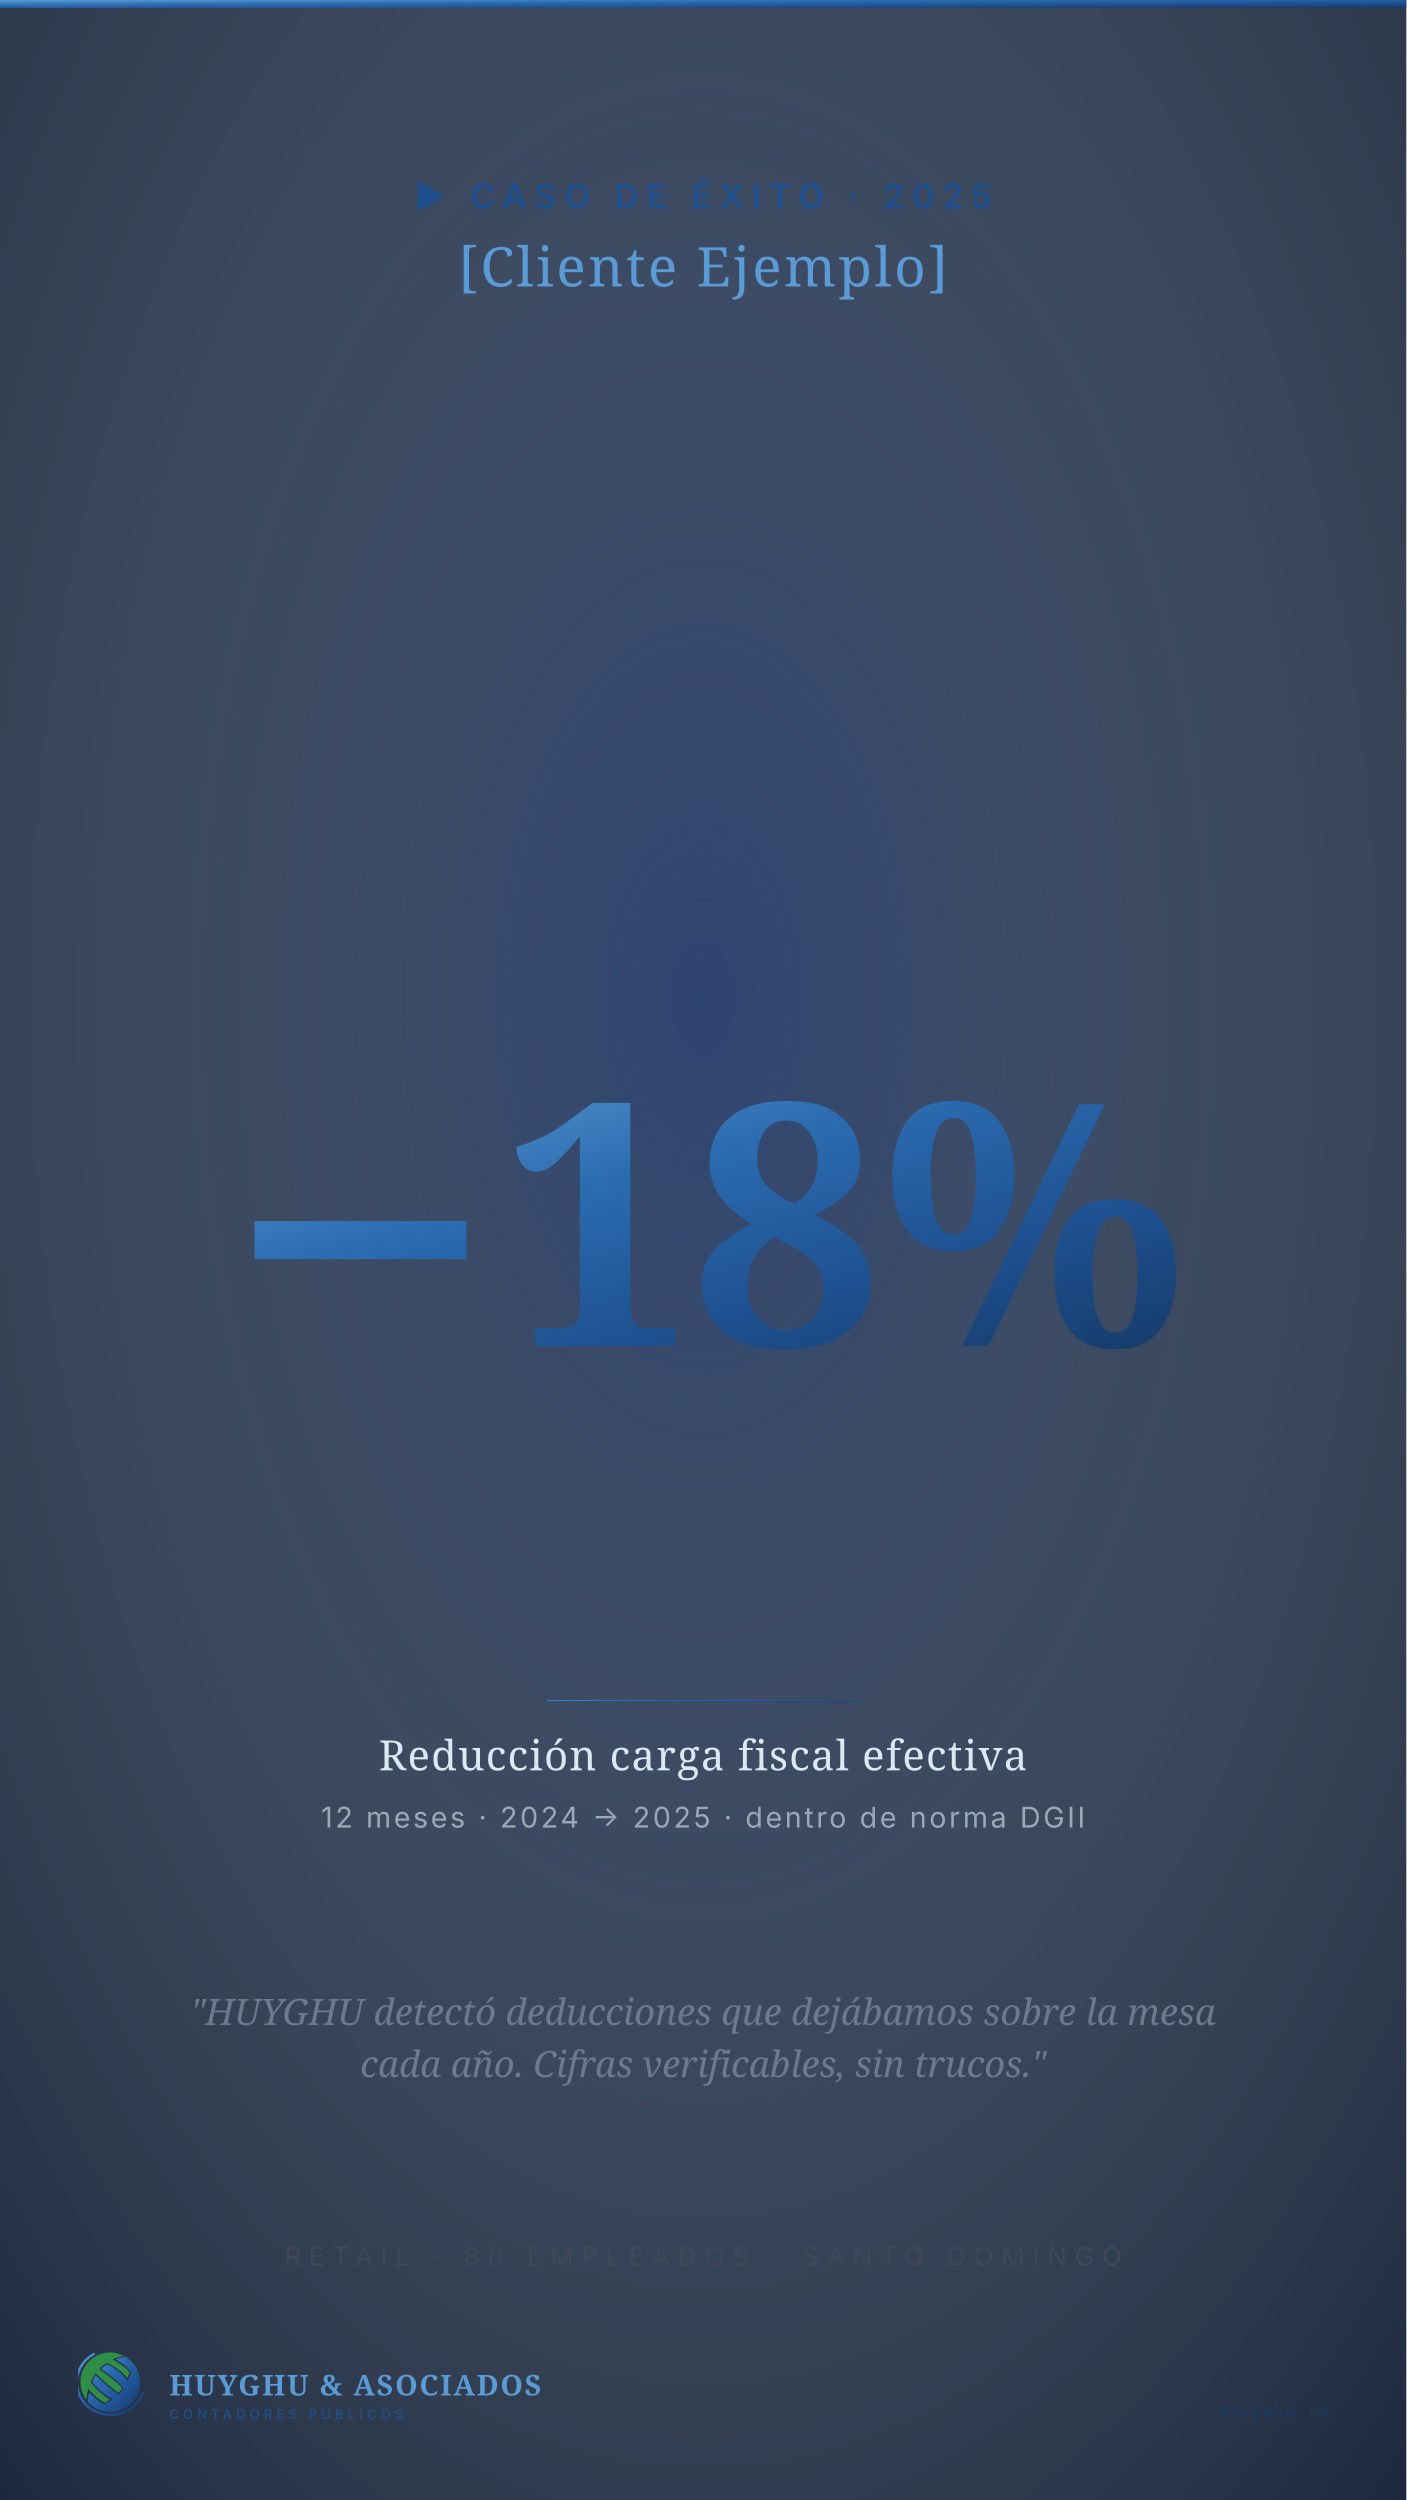
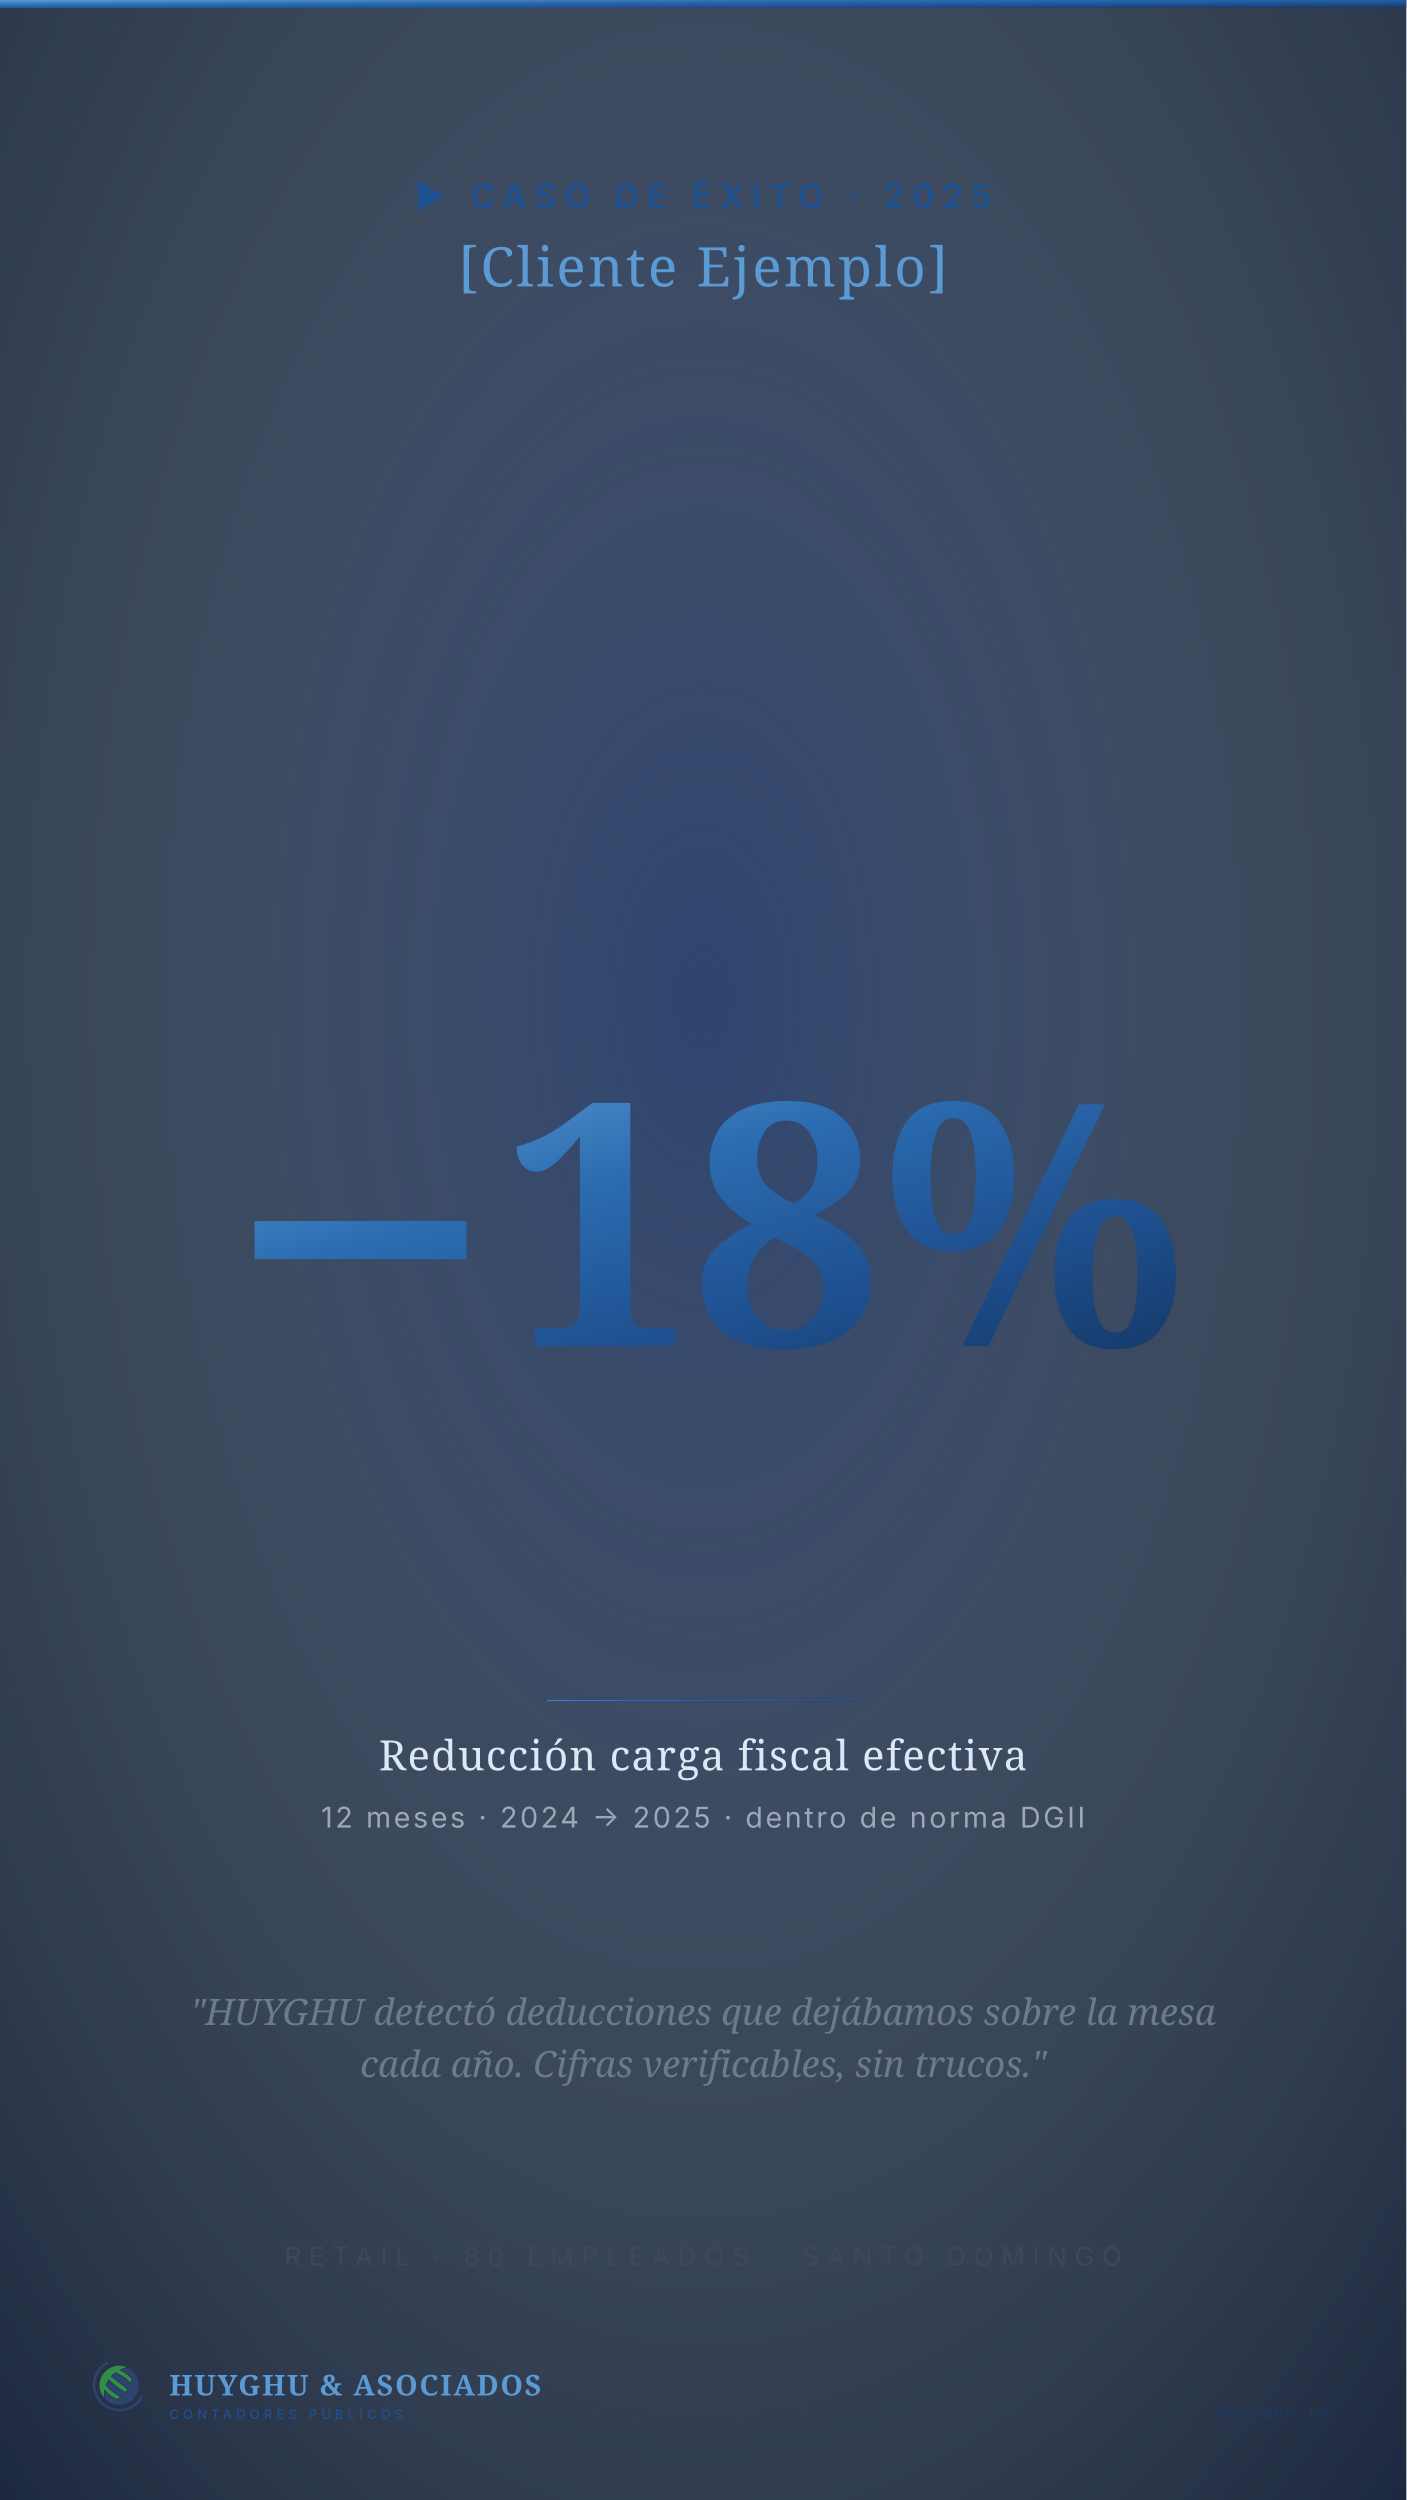
<svg xmlns="http://www.w3.org/2000/svg" viewBox="0 0 1080 1920" width="1080" height="1920" preserveAspectRatio="xMidYMid meet">
  <defs>
    <linearGradient id="g" x1="0" y1="0" x2="1" y2="1">
      <stop offset="0" stop-color="#5B9BD5" />
      <stop offset=".35" stop-color="#2B6CB0" />
      <stop offset=".7" stop-color="#1E5090" />
      <stop offset="1" stop-color="#163B6B" />
    </linearGradient>
    <linearGradient id="g2" x1="0" y1="0" x2="0" y2="1">
      <stop offset="0" stop-color="rgba(212,175,55,.18)" />
      <stop offset="1" stop-color="rgba(212,175,55,0)" />
    </linearGradient>
    <radialGradient id="vignette" cx="0.5" cy="0.4" r="0.8">
      <stop offset="0" stop-color="rgba(212,175,55,0)" />
      <stop offset="1" stop-color="rgba(0,0,0,.45)" />
    </radialGradient>
    <pattern id="grain" x="0" y="0" width="80" height="80" patternUnits="userSpaceOnUse">
      <circle cx="10" cy="20" r=".7" fill="#5B9BD5" opacity=".06" />
      <circle cx="35" cy="50" r=".5" fill="#5B9BD5" opacity=".05" />
      <circle cx="60" cy="15" r=".6" fill="#5B9BD5" opacity=".06" />
      <circle cx="70" cy="65" r=".4" fill="#5B9BD5" opacity=".04" />
      <circle cx="20" cy="70" r=".5" fill="#5B9BD5" opacity=".05" />
    </pattern>
    <clipPath id="sphereClip">
      <circle cx="50" cy="49" r="38" />
    </clipPath>
-     <symbol id="sphere" viewBox="0 0 100 100">
-       <g transform="translate(-51.675 4.276) scale(0.4851)">
-         <path d="M251.345 50.640 C253.822 53.458 255.769 56.325 255.673 58.179 C255.453 62.410 249.136 76.693 247.008 79.442 C246.148 79.575 245.165 79.037 244.059 77.820 C241.517 75.279 237.597 69.750 230.472 62.838 C221.170 53.814 204.110 40.495 191.200 36.283 C187.896 35.204 187.478 35.115 184.892 36.834 C181.568 39.044 173.416 45.078 171.540 47.576 L205.705 73.017 C211.892 78.204 232.880 95.329 235.051 103.399 C233.395 106.441 224.599 116.746 222.268 118.671 C213.944 117.692 180.143 87.258 171.311 80.142 C168.649 77.997 165.812 75.046 163.528 72.702 C162.012 71.148 157.916 66.462 155.452 65.792 C147.227 82.271 144.833 81.277 149.304 88.165 C156.833 99.764 172.085 112.243 183.093 120.388 C186.325 122.780 189.862 125.251 193.039 126.948 C195.108 128.054 196.031 128.843 198.236 130.018 C200.172 131.050 201.848 131.741 203.200 133.214 C201.710 135.827 188.789 143.109 186.083 144.596 C181.214 147.272 181.794 148.348 176.395 145.472 C165.723 139.785 152.808 129.681 144.774 121.273 C141.965 118.334 140.502 115.871 137.900 113.974 L134.232 130.500 C133.500 134.733 133.073 138.721 134.093 140.832 C135.250 143.228 145.444 151.732 148.396 153.825 C158.763 161.180 172.261 167.279 187.965 168.846 C222.931 172.337 248.100 156.454 263.865 136.746 C282.999 112.828 286.099 79.914 274.694 52.270 C267.560 34.977 257.387 24.998 243.958 15.098 C239.806 12.036 238.274 12.801 232.690 14.226 C227.686 15.504 215.829 18.821 212.423 20.933 C213.314 21.896 228.857 30.521 237.310 37.373 C241.291 40.598 248.216 47.081 251.345 50.640" fill="url(#g)" />
-         <path d="M134.727 104.159 C135.478 104.595 140.356 110.028 141.472 111.255 C149.894 120.515 167.974 136.296 178.853 141.792 C182.826 143.798 184.690 141.991 188.291 139.856 C190.694 138.431 194.506 136.723 196.025 133.848 L192.819 132.091 C183.785 127.506 163.458 109.601 156.894 102.798 C154.187 99.991 151.006 96.540 148.452 93.462 C138.203 81.114 144.690 80.287 155.617 60.260 C157.598 60.980 158.287 62.130 159.774 63.768 C168.926 73.852 214.420 113.490 221.635 113.948 C223.963 111.812 229.753 105.476 230.677 102.765 C227.398 95.448 206.525 78.781 199.850 73.186 C194.554 68.748 189.064 64.908 183.698 60.770 C180.683 58.445 167.682 50.049 166.321 48.210 C167.976 44.622 181.039 34.708 185.039 32.480 C192.643 28.245 223.149 51.107 228.662 55.805 C233.870 60.245 237.309 63.600 241.612 68.833 C245.038 72.998 244.604 72.615 246.050 73.256 C247.440 69.256 249.378 65.758 250.836 60.898 C251.844 57.539 251.337 56.029 250.239 54.693 C243.468 46.453 234.910 40.927 226.416 34.491 C215.552 27.513 214.921 27.453 204.151 21.567 C205.465 17.913 231.031 11.264 233.945 10.448 C231.373 6.165 213.209 2.457 207.740 1.716 C196.301 0.168 186.004 1.259 176.140 3.755 C148.825 10.667 131.518 27.636 119.889 51.735 C111.770 68.560 111.178 94.019 117.106 110.846 C119.173 116.712 125.110 131.777 129.018 133.970 C129.499 133.181 130.232 129.482 130.506 128.367 C130.897 126.103 131.307 123.775 131.594 121.703 C132.463 115.416 133.548 110.244 134.727 104.159" fill="#2F8F48" />
-         <path d="M 150.6,5.7 A 96,92 0 1,0 288.8,116.9" fill="none" stroke="url(#g)" stroke-width="7.01" stroke-linecap="round" />
-       </g>
+     <symbol id="sphere" viewBox="0 0 2376 1760">
+       <path d="M0,0 L6,0 L22,8 L49,23 L79,43 L96,55 L109,65 L119,73 L130,82 L144,94 L156,105 L163,112 L171,119 L180,128 L187,136 L201,151 L210,162 L224,179 L237,197 L247,211 L258,228 L270,248 L279,264 L293,291 L305,317 L316,345 L328,381 L337,413 L345,449 L351,486 L355,523 L356,538 L356,598 L354,627 L350,659 L344,693 L336,726 L326,761 L317,787 L306,813 L291,846 L279,869 L263,896 L249,918 L236,936 L224,952 L216,962 L207,973 L198,983 L191,991 L179,1004 L154,1029 L146,1036 L134,1047 L123,1056 L107,1069 L88,1083 L55,1105 L35,1117 L10,1131 L-14,1143 L-47,1157 L-71,1166 L-98,1175 L-136,1185 L-169,1192 L-202,1197 L-231,1200 L-246,1201 L-309,1201 L-346,1198 L-383,1193 L-423,1185 L-464,1174 L-499,1162 L-528,1150 L-552,1139 L-578,1126 L-602,1112 L-622,1100 L-642,1086 L-661,1072 L-677,1059 L-688,1050 L-702,1038 L-719,1022 L-739,1002 L-746,994 L-748,991 L-749,986 L-749,893 L-745,845 L-740,803 L-733,760 L-732,757 L-729,758 L-719,771 L-705,788 L-694,801 L-685,811 L-676,821 L-662,836 L-635,863 L-627,870 L-613,883 L-602,892 L-589,903 L-572,916 L-552,931 L-535,943 L-517,955 L-496,968 L-471,982 L-448,994 L-429,1004 L-403,1016 L-365,1032 L-334,1044 L-330,1042 L-311,1029 L-295,1017 L-277,1004 L-259,990 L-243,977 L-227,964 L-212,951 L-202,942 L-194,935 L-198,932 L-221,920 L-251,904 L-268,894 L-290,882 L-313,868 L-332,856 L-354,842 L-374,829 L-399,813 L-419,799 L-435,788 L-452,776 L-471,762 L-492,746 L-506,735 L-517,726 L-528,717 L-541,706 L-551,697 L-562,688 L-570,680 L-578,673 L-592,659 L-600,652 L-608,644 L-615,636 L-627,624 L-634,616 L-647,601 L-656,590 L-667,576 L-680,558 L-677,548 L-665,517 L-651,485 L-634,449 L-617,417 L-613,411 L-609,413 L-565,457 L-557,464 L-546,475 L-538,482 L-523,496 L-515,503 L-504,513 L-493,522 L-482,532 L-471,541 L-457,553 L-443,564 L-426,578 L-413,588 L-399,599 L-386,609 L-368,623 L-347,639 L-333,649 L-315,662 L-297,675 L-281,686 L-261,700 L-240,714 L-216,730 L-199,741 L-174,757 L-155,769 L-126,786 L-100,801 L-71,818 L-64,812 L-54,801 L-45,790 L-35,779 L-26,768 L-14,753 L1,733 L14,715 L25,699 L19,692 L9,682 L1,675 L-9,665 L-17,658 L-29,647 L-37,640 L-47,631 L-58,622 L-69,612 L-80,603 L-93,592 L-107,581 L-119,571 L-133,560 L-151,546 L-169,532 L-187,518 L-201,507 L-218,494 L-239,478 L-251,469 L-272,453 L-293,437 L-305,428 L-318,418 L-335,405 L-356,389 L-377,373 L-389,364 L-406,351 L-427,335 L-444,322 L-462,308 L-478,296 L-496,282 L-507,273 L-503,267 L-492,256 L-484,249 L-475,240 L-467,233 L-455,222 L-444,213 L-429,200 L-419,192 L-404,180 L-390,170 L-384,172 L-355,188 L-332,201 L-307,215 L-283,229 L-257,244 L-229,261 L-209,273 L-190,285 L-165,301 L-125,328 L-107,341 L-93,351 L-72,367 L-55,380 L-41,392 L-30,401 L-19,411 L-11,418 L1,429 L13,441 L21,448 L33,461 L43,471 L50,479 L63,494 L77,511 L88,525 L102,544 L104,545 L105,540 L117,511 L128,480 L139,443 L146,413 L151,387 L155,359 L154,353 L142,337 L129,321 L121,311 L109,297 L94,281 L58,245 L50,238 L39,228 L31,221 L18,210 L4,199 L-11,187 L-29,174 L-47,161 L-82,138 L-103,125 L-125,112 L-146,100 L-170,87 L-197,73 L-208,67 L-208,64 L-180,52 L-143,38 L-108,26 L-80,18 L-36,7 Z " fill="#2E4470" transform="translate(1612,311)" />
+       <path d="M0,0 L65,0 L102,3 L144,9 L172,15 L206,24 L242,36 L267,46 L274,49 L274,51 L245,57 L203,69 L166,81 L131,94 L90,112 L61,125 L42,135 L40,135 L40,137 L49,140 L90,160 L124,177 L146,189 L173,204 L193,216 L213,228 L246,250 L266,264 L285,278 L302,291 L319,305 L334,318 L346,329 L361,343 L399,381 L406,389 L418,403 L428,414 L439,428 L441,431 L440,443 L433,481 L425,513 L411,557 L409,559 L398,547 L389,536 L378,524 L371,516 L330,475 L322,468 L308,455 L297,446 L283,434 L273,426 L255,412 L236,398 L217,384 L194,368 L182,360 L159,345 L137,331 L116,318 L88,301 L66,288 L38,272 L9,255 L-19,239 L-46,224 L-73,209 L-78,208 L-95,220 L-113,234 L-126,244 L-137,253 L-151,265 L-161,274 L-169,281 L-181,292 L-193,303 L-235,345 L-235,347 L-216,361 L-202,372 L-181,388 L-162,402 L-147,414 L-131,426 L-118,436 L-100,450 L-81,464 L-63,478 L-44,492 L-26,506 L-10,518 L3,528 L21,542 L40,556 L53,566 L74,582 L93,596 L111,610 L126,622 L142,634 L155,645 L171,657 L184,668 L198,679 L215,693 L228,704 L239,713 L250,723 L261,732 L274,744 L282,751 L294,762 L303,769 L302,774 L290,791 L280,804 L272,814 L260,828 L252,838 L240,852 L236,853 L212,839 L188,825 L162,809 L143,797 L111,776 L67,747 L49,734 L32,722 L14,709 L0,699 L-19,685 L-36,672 L-52,660 L-66,649 L-81,637 L-95,626 L-111,613 L-121,605 L-134,594 L-147,583 L-161,571 L-172,561 L-183,552 L-190,545 L-198,538 L-205,531 L-213,524 L-229,509 L-246,493 L-282,457 L-289,449 L-297,441 L-302,435 L-306,440 L-318,459 L-331,482 L-346,510 L-363,546 L-380,586 L-395,625 L-397,632 L-386,648 L-376,661 L-367,672 L-358,683 L-346,697 L-339,705 L-328,717 L-319,727 L-291,755 L-283,762 L-267,777 L-257,786 L-247,795 L-236,804 L-226,813 L-212,824 L-196,837 L-177,851 L-157,866 L-141,877 L-124,889 L-85,915 L-67,927 L-48,939 L-24,954 L4,971 L30,986 L57,1001 L72,1009 L70,1013 L56,1025 L42,1036 L27,1048 L9,1061 L-10,1075 L-22,1083 L-32,1080 L-54,1072 L-90,1056 L-123,1040 L-149,1026 L-176,1010 L-195,998 L-214,985 L-232,972 L-250,958 L-261,949 L-274,938 L-288,926 L-301,914 L-342,873 L-349,865 L-360,853 L-367,845 L-378,832 L-389,818 L-400,804 L-411,790 L-422,775 L-433,759 L-435,765 L-444,813 L-451,856 L-457,902 L-460,933 L-462,972 L-463,1026 L-469,1021 L-482,1004 L-495,986 L-507,967 L-516,952 L-526,934 L-540,907 L-551,883 L-565,847 L-576,814 L-585,778 L-592,742 L-597,708 L-600,670 L-600,609 L-598,579 L-594,545 L-587,505 L-579,471 L-568,435 L-555,400 L-543,372 L-529,343 L-517,321 L-501,295 L-493,283 L-482,267 L-470,251 L-459,237 L-448,224 L-439,213 L-431,205 L-424,197 L-396,169 L-388,162 L-378,153 L-367,144 L-350,130 L-331,116 L-301,96 L-276,81 L-258,71 L-241,62 L-205,46 L-180,36 L-146,25 L-112,16 L-78,9 L-46,4 L-16,1 Z " fill="#2F8F48" transform="translate(1298,241)" />
+       <path d="M0,0 L3,2 L10,17 L15,28 L21,46 L27,58 L31,69 L12,79 L-15,93 L-37,106 L-61,121 L-80,134 L-98,147 L-111,157 L-127,170 L-140,181 L-151,190 L-168,206 L-178,215 L-198,235 L-205,243 L-219,258 L-228,269 L-240,283 L-253,300 L-268,320 L-286,347 L-299,368 L-311,389 L-325,415 L-341,448 L-354,479 L-364,506 L-376,542 L-388,587 L-396,625 L-402,665 L-405,691 L-408,739 L-408,791 L-405,835 L-400,875 L-394,909 L-385,948 L-377,978 L-364,1018 L-348,1059 L-333,1092 L-317,1124 L-303,1148 L-286,1177 L-266,1207 L-253,1225 L-237,1246 L-228,1257 L-217,1270 L-205,1284 L-193,1297 L-179,1312 L-165,1326 L-157,1333 L-149,1341 L-141,1348 L-127,1360 L-116,1369 L-102,1380 L-89,1390 L-71,1403 L-47,1419 L-28,1431 L-4,1445 L20,1458 L52,1474 L77,1485 L110,1498 L147,1511 L182,1521 L219,1530 L260,1538 L298,1543 L333,1546 L352,1547 L409,1547 L446,1545 L484,1541 L527,1534 L567,1525 L604,1515 L640,1503 L677,1489 L704,1477 L729,1465 L751,1454 L774,1441 L791,1431 L810,1419 L832,1404 L850,1391 L863,1381 L877,1370 L894,1356 L909,1343 L922,1331 L933,1320 L940,1314 L947,1306 L961,1292 L968,1284 L980,1270 L992,1256 L1003,1242 L1019,1221 L1031,1204 L1047,1180 L1064,1152 L1078,1126 L1079,1124 L1085,1126 L1108,1138 L1144,1156 L1145,1160 L1137,1177 L1124,1200 L1114,1217 L1092,1250 L1080,1267 L1064,1288 L1053,1302 L1042,1315 L1030,1329 L1018,1342 L1006,1355 L976,1385 L968,1392 L954,1405 L943,1414 L933,1423 L923,1431 L909,1442 L888,1458 L869,1471 L853,1482 L831,1496 L816,1505 L795,1517 L763,1534 L736,1547 L703,1561 L675,1572 L639,1584 L606,1594 L566,1604 L530,1611 L488,1617 L449,1621 L417,1623 L348,1623 L303,1620 L259,1615 L218,1608 L181,1600 L150,1592 L111,1580 L85,1571 L51,1557 L21,1544 L-14,1527 L-43,1511 L-71,1494 L-92,1481 L-104,1473 L-122,1460 L-139,1447 L-152,1437 L-168,1424 L-179,1415 L-189,1406 L-197,1399 L-209,1388 L-222,1376 L-246,1352 L-253,1344 L-266,1330 L-275,1319 L-284,1309 L-295,1295 L-308,1279 L-321,1261 L-335,1241 L-348,1221 L-361,1200 L-374,1178 L-388,1152 L-405,1118 L-418,1088 L-432,1053 L-443,1022 L-455,983 L-463,951 L-471,913 L-478,868 L-482,826 L-484,792 L-484,741 L-482,704 L-478,662 L-471,615 L-463,575 L-453,536 L-439,491 L-428,460 L-412,422 L-398,392 L-386,368 L-373,345 L-360,323 L-346,301 L-333,282 L-320,264 L-304,243 L-291,227 L-280,214 L-271,204 L-264,196 L-252,183 L-241,172 L-240,170 L-238,170 L-236,166 L-228,159 L-214,145 L-206,138 L-195,128 L-184,119 L-170,107 L-153,94 L-136,81 L-116,67 L-101,57 L-79,43 L-57,30 L-28,14 Z " fill="#2E4470" transform="translate(966,99)" />
    </symbol>
-     <symbol id="crown" viewBox="0 0 120 100">
-       <g transform="translate(-41.675 5.276) scale(0.4851)">
-         <path d="M251.345 50.640 C253.822 53.458 255.769 56.325 255.673 58.179 C255.453 62.410 249.136 76.693 247.008 79.442 C246.148 79.575 245.165 79.037 244.059 77.820 C241.517 75.279 237.597 69.750 230.472 62.838 C221.170 53.814 204.110 40.495 191.200 36.283 C187.896 35.204 187.478 35.115 184.892 36.834 C181.568 39.044 173.416 45.078 171.540 47.576 L205.705 73.017 C211.892 78.204 232.880 95.329 235.051 103.399 C233.395 106.441 224.599 116.746 222.268 118.671 C213.944 117.692 180.143 87.258 171.311 80.142 C168.649 77.997 165.812 75.046 163.528 72.702 C162.012 71.148 157.916 66.462 155.452 65.792 C147.227 82.271 144.833 81.277 149.304 88.165 C156.833 99.764 172.085 112.243 183.093 120.388 C186.325 122.780 189.862 125.251 193.039 126.948 C195.108 128.054 196.031 128.843 198.236 130.018 C200.172 131.050 201.848 131.741 203.200 133.214 C201.710 135.827 188.789 143.109 186.083 144.596 C181.214 147.272 181.794 148.348 176.395 145.472 C165.723 139.785 152.808 129.681 144.774 121.273 C141.965 118.334 140.502 115.871 137.900 113.974 L134.232 130.500 C133.500 134.733 133.073 138.721 134.093 140.832 C135.250 143.228 145.444 151.732 148.396 153.825 C158.763 161.180 172.261 167.279 187.965 168.846 C222.931 172.337 248.100 156.454 263.865 136.746 C282.999 112.828 286.099 79.914 274.694 52.270 C267.560 34.977 257.387 24.998 243.958 15.098 C239.806 12.036 238.274 12.801 232.690 14.226 C227.686 15.504 215.829 18.821 212.423 20.933 C213.314 21.896 228.857 30.521 237.310 37.373 C241.291 40.598 248.216 47.081 251.345 50.640" fill="url(#g)" />
-         <path d="M134.727 104.159 C135.478 104.595 140.356 110.028 141.472 111.255 C149.894 120.515 167.974 136.296 178.853 141.792 C182.826 143.798 184.690 141.991 188.291 139.856 C190.694 138.431 194.506 136.723 196.025 133.848 L192.819 132.091 C183.785 127.506 163.458 109.601 156.894 102.798 C154.187 99.991 151.006 96.540 148.452 93.462 C138.203 81.114 144.690 80.287 155.617 60.260 C157.598 60.980 158.287 62.130 159.774 63.768 C168.926 73.852 214.420 113.490 221.635 113.948 C223.963 111.812 229.753 105.476 230.677 102.765 C227.398 95.448 206.525 78.781 199.850 73.186 C194.554 68.748 189.064 64.908 183.698 60.770 C180.683 58.445 167.682 50.049 166.321 48.210 C167.976 44.622 181.039 34.708 185.039 32.480 C192.643 28.245 223.149 51.107 228.662 55.805 C233.870 60.245 237.309 63.600 241.612 68.833 C245.038 72.998 244.604 72.615 246.050 73.256 C247.440 69.256 249.378 65.758 250.836 60.898 C251.844 57.539 251.337 56.029 250.239 54.693 C243.468 46.453 234.910 40.927 226.416 34.491 C215.552 27.513 214.921 27.453 204.151 21.567 C205.465 17.913 231.031 11.264 233.945 10.448 C231.373 6.165 213.209 2.457 207.740 1.716 C196.301 0.168 186.004 1.259 176.140 3.755 C148.825 10.667 131.518 27.636 119.889 51.735 C111.770 68.560 111.178 94.019 117.106 110.846 C119.173 116.712 125.110 131.777 129.018 133.970 C129.499 133.181 130.232 129.482 130.506 128.367 C130.897 126.103 131.307 123.775 131.594 121.703 C132.463 115.416 133.548 110.244 134.727 104.159" fill="#2F8F48" />
-         <path d="M 150.6,5.7 A 96,92 0 1,0 288.8,116.9" fill="none" stroke="url(#g)" stroke-width="7.01" stroke-linecap="round" />
-       </g>
+     <symbol id="crown" viewBox="0 0 2376 1760">
+       <path d="M0,0 L6,0 L22,8 L49,23 L79,43 L96,55 L109,65 L119,73 L130,82 L144,94 L156,105 L163,112 L171,119 L180,128 L187,136 L201,151 L210,162 L224,179 L237,197 L247,211 L258,228 L270,248 L279,264 L293,291 L305,317 L316,345 L328,381 L337,413 L345,449 L351,486 L355,523 L356,538 L356,598 L354,627 L350,659 L344,693 L336,726 L326,761 L317,787 L306,813 L291,846 L279,869 L263,896 L249,918 L236,936 L224,952 L216,962 L207,973 L198,983 L191,991 L179,1004 L154,1029 L146,1036 L134,1047 L123,1056 L107,1069 L88,1083 L55,1105 L35,1117 L10,1131 L-14,1143 L-47,1157 L-71,1166 L-98,1175 L-136,1185 L-169,1192 L-202,1197 L-231,1200 L-246,1201 L-309,1201 L-346,1198 L-383,1193 L-423,1185 L-464,1174 L-499,1162 L-528,1150 L-552,1139 L-578,1126 L-602,1112 L-622,1100 L-642,1086 L-661,1072 L-677,1059 L-688,1050 L-702,1038 L-719,1022 L-739,1002 L-746,994 L-748,991 L-749,986 L-749,893 L-745,845 L-740,803 L-733,760 L-732,757 L-729,758 L-719,771 L-705,788 L-694,801 L-685,811 L-676,821 L-662,836 L-635,863 L-627,870 L-613,883 L-602,892 L-589,903 L-572,916 L-552,931 L-535,943 L-517,955 L-496,968 L-471,982 L-448,994 L-429,1004 L-403,1016 L-365,1032 L-334,1044 L-330,1042 L-311,1029 L-295,1017 L-277,1004 L-259,990 L-243,977 L-227,964 L-212,951 L-202,942 L-194,935 L-198,932 L-221,920 L-251,904 L-268,894 L-290,882 L-313,868 L-332,856 L-354,842 L-374,829 L-399,813 L-419,799 L-435,788 L-452,776 L-471,762 L-492,746 L-506,735 L-517,726 L-528,717 L-541,706 L-551,697 L-562,688 L-570,680 L-578,673 L-592,659 L-600,652 L-608,644 L-615,636 L-627,624 L-634,616 L-647,601 L-656,590 L-667,576 L-680,558 L-677,548 L-665,517 L-651,485 L-634,449 L-617,417 L-613,411 L-609,413 L-565,457 L-557,464 L-546,475 L-538,482 L-523,496 L-515,503 L-504,513 L-493,522 L-482,532 L-471,541 L-457,553 L-443,564 L-426,578 L-413,588 L-399,599 L-386,609 L-368,623 L-347,639 L-333,649 L-315,662 L-297,675 L-281,686 L-261,700 L-240,714 L-216,730 L-199,741 L-174,757 L-155,769 L-126,786 L-100,801 L-71,818 L-64,812 L-54,801 L-45,790 L-35,779 L-26,768 L-14,753 L1,733 L14,715 L25,699 L19,692 L9,682 L1,675 L-9,665 L-17,658 L-29,647 L-37,640 L-47,631 L-58,622 L-69,612 L-80,603 L-93,592 L-107,581 L-119,571 L-133,560 L-151,546 L-169,532 L-187,518 L-201,507 L-218,494 L-239,478 L-251,469 L-272,453 L-293,437 L-305,428 L-318,418 L-335,405 L-356,389 L-377,373 L-389,364 L-406,351 L-427,335 L-444,322 L-462,308 L-478,296 L-496,282 L-507,273 L-503,267 L-492,256 L-484,249 L-475,240 L-467,233 L-455,222 L-444,213 L-429,200 L-419,192 L-404,180 L-390,170 L-384,172 L-355,188 L-332,201 L-307,215 L-283,229 L-257,244 L-229,261 L-209,273 L-190,285 L-165,301 L-125,328 L-107,341 L-93,351 L-72,367 L-55,380 L-41,392 L-30,401 L-19,411 L-11,418 L1,429 L13,441 L21,448 L33,461 L43,471 L50,479 L63,494 L77,511 L88,525 L102,544 L104,545 L105,540 L117,511 L128,480 L139,443 L146,413 L151,387 L155,359 L154,353 L142,337 L129,321 L121,311 L109,297 L94,281 L58,245 L50,238 L39,228 L31,221 L18,210 L4,199 L-11,187 L-29,174 L-47,161 L-82,138 L-103,125 L-125,112 L-146,100 L-170,87 L-197,73 L-208,67 L-208,64 L-180,52 L-143,38 L-108,26 L-80,18 L-36,7 Z " fill="#2E4470" transform="translate(1612,311)" />
+       <path d="M0,0 L65,0 L102,3 L144,9 L172,15 L206,24 L242,36 L267,46 L274,49 L274,51 L245,57 L203,69 L166,81 L131,94 L90,112 L61,125 L42,135 L40,135 L40,137 L49,140 L90,160 L124,177 L146,189 L173,204 L193,216 L213,228 L246,250 L266,264 L285,278 L302,291 L319,305 L334,318 L346,329 L361,343 L399,381 L406,389 L418,403 L428,414 L439,428 L441,431 L440,443 L433,481 L425,513 L411,557 L409,559 L398,547 L389,536 L378,524 L371,516 L330,475 L322,468 L308,455 L297,446 L283,434 L273,426 L255,412 L236,398 L217,384 L194,368 L182,360 L159,345 L137,331 L116,318 L88,301 L66,288 L38,272 L9,255 L-19,239 L-46,224 L-73,209 L-78,208 L-95,220 L-113,234 L-126,244 L-137,253 L-151,265 L-161,274 L-169,281 L-181,292 L-193,303 L-235,345 L-235,347 L-216,361 L-202,372 L-181,388 L-162,402 L-147,414 L-131,426 L-118,436 L-100,450 L-81,464 L-63,478 L-44,492 L-26,506 L-10,518 L3,528 L21,542 L40,556 L53,566 L74,582 L93,596 L111,610 L126,622 L142,634 L155,645 L171,657 L184,668 L198,679 L215,693 L228,704 L239,713 L250,723 L261,732 L274,744 L282,751 L294,762 L303,769 L302,774 L290,791 L280,804 L272,814 L260,828 L252,838 L240,852 L236,853 L212,839 L188,825 L162,809 L143,797 L111,776 L67,747 L49,734 L32,722 L14,709 L0,699 L-19,685 L-36,672 L-52,660 L-66,649 L-81,637 L-95,626 L-111,613 L-121,605 L-134,594 L-147,583 L-161,571 L-172,561 L-183,552 L-190,545 L-198,538 L-205,531 L-213,524 L-229,509 L-246,493 L-282,457 L-289,449 L-297,441 L-302,435 L-306,440 L-318,459 L-331,482 L-346,510 L-363,546 L-380,586 L-395,625 L-397,632 L-386,648 L-376,661 L-367,672 L-358,683 L-346,697 L-339,705 L-328,717 L-319,727 L-291,755 L-283,762 L-267,777 L-257,786 L-247,795 L-236,804 L-226,813 L-212,824 L-196,837 L-177,851 L-157,866 L-141,877 L-124,889 L-85,915 L-67,927 L-48,939 L-24,954 L4,971 L30,986 L57,1001 L72,1009 L70,1013 L56,1025 L42,1036 L27,1048 L9,1061 L-10,1075 L-22,1083 L-32,1080 L-54,1072 L-90,1056 L-123,1040 L-149,1026 L-176,1010 L-195,998 L-214,985 L-232,972 L-250,958 L-261,949 L-274,938 L-288,926 L-301,914 L-342,873 L-349,865 L-360,853 L-367,845 L-378,832 L-389,818 L-400,804 L-411,790 L-422,775 L-433,759 L-435,765 L-444,813 L-451,856 L-457,902 L-460,933 L-462,972 L-463,1026 L-469,1021 L-482,1004 L-495,986 L-507,967 L-516,952 L-526,934 L-540,907 L-551,883 L-565,847 L-576,814 L-585,778 L-592,742 L-597,708 L-600,670 L-600,609 L-598,579 L-594,545 L-587,505 L-579,471 L-568,435 L-555,400 L-543,372 L-529,343 L-517,321 L-501,295 L-493,283 L-482,267 L-470,251 L-459,237 L-448,224 L-439,213 L-431,205 L-424,197 L-396,169 L-388,162 L-378,153 L-367,144 L-350,130 L-331,116 L-301,96 L-276,81 L-258,71 L-241,62 L-205,46 L-180,36 L-146,25 L-112,16 L-78,9 L-46,4 L-16,1 Z " fill="#2F8F48" transform="translate(1298,241)" />
+       <path d="M0,0 L3,2 L10,17 L15,28 L21,46 L27,58 L31,69 L12,79 L-15,93 L-37,106 L-61,121 L-80,134 L-98,147 L-111,157 L-127,170 L-140,181 L-151,190 L-168,206 L-178,215 L-198,235 L-205,243 L-219,258 L-228,269 L-240,283 L-253,300 L-268,320 L-286,347 L-299,368 L-311,389 L-325,415 L-341,448 L-354,479 L-364,506 L-376,542 L-388,587 L-396,625 L-402,665 L-405,691 L-408,739 L-408,791 L-405,835 L-400,875 L-394,909 L-385,948 L-377,978 L-364,1018 L-348,1059 L-333,1092 L-317,1124 L-303,1148 L-286,1177 L-266,1207 L-253,1225 L-237,1246 L-228,1257 L-217,1270 L-205,1284 L-193,1297 L-179,1312 L-165,1326 L-157,1333 L-149,1341 L-141,1348 L-127,1360 L-116,1369 L-102,1380 L-89,1390 L-71,1403 L-47,1419 L-28,1431 L-4,1445 L20,1458 L52,1474 L77,1485 L110,1498 L147,1511 L182,1521 L219,1530 L260,1538 L298,1543 L333,1546 L352,1547 L409,1547 L446,1545 L484,1541 L527,1534 L567,1525 L604,1515 L640,1503 L677,1489 L704,1477 L729,1465 L751,1454 L774,1441 L791,1431 L810,1419 L832,1404 L850,1391 L863,1381 L877,1370 L894,1356 L909,1343 L922,1331 L933,1320 L940,1314 L947,1306 L961,1292 L968,1284 L980,1270 L992,1256 L1003,1242 L1019,1221 L1031,1204 L1047,1180 L1064,1152 L1078,1126 L1079,1124 L1085,1126 L1108,1138 L1144,1156 L1145,1160 L1137,1177 L1124,1200 L1114,1217 L1092,1250 L1080,1267 L1064,1288 L1053,1302 L1042,1315 L1030,1329 L1018,1342 L1006,1355 L976,1385 L968,1392 L954,1405 L943,1414 L933,1423 L923,1431 L909,1442 L888,1458 L869,1471 L853,1482 L831,1496 L816,1505 L795,1517 L763,1534 L736,1547 L703,1561 L675,1572 L639,1584 L606,1594 L566,1604 L530,1611 L488,1617 L449,1621 L417,1623 L348,1623 L303,1620 L259,1615 L218,1608 L181,1600 L150,1592 L111,1580 L85,1571 L51,1557 L21,1544 L-14,1527 L-43,1511 L-71,1494 L-92,1481 L-104,1473 L-122,1460 L-139,1447 L-152,1437 L-168,1424 L-179,1415 L-189,1406 L-197,1399 L-209,1388 L-222,1376 L-246,1352 L-253,1344 L-266,1330 L-275,1319 L-284,1309 L-295,1295 L-308,1279 L-321,1261 L-335,1241 L-348,1221 L-361,1200 L-374,1178 L-388,1152 L-405,1118 L-418,1088 L-432,1053 L-443,1022 L-455,983 L-463,951 L-471,913 L-478,868 L-482,826 L-484,792 L-484,741 L-482,704 L-478,662 L-471,615 L-463,575 L-453,536 L-439,491 L-428,460 L-412,422 L-398,392 L-386,368 L-373,345 L-360,323 L-346,301 L-333,282 L-320,264 L-304,243 L-291,227 L-280,214 L-271,204 L-264,196 L-252,183 L-241,172 L-240,170 L-238,170 L-236,166 L-228,159 L-214,145 L-206,138 L-195,128 L-184,119 L-170,107 L-153,94 L-136,81 L-116,67 L-101,57 L-79,43 L-57,30 L-28,14 Z " fill="#2E4470" transform="translate(966,99)" />
    </symbol>
  </defs>
  <rect id="bg" width="1080" height="1920" fill="#2E4470" />
  <rect width="1080" height="1920" fill="url(#grain)" opacity=".7" />
  <rect width="1080" height="1920" fill="url(#vignette)" />
  <rect x="0" y="0" width="1080" height="6" fill="url(#g)" />
  <g id="eyebrow" transform="translate(540,160)">
    <text text-anchor="middle" font-family="Inter,Arial,sans-serif" font-weight="600" font-size="26" fill="#1E5090" letter-spacing="6">▶ CASO DE ÉXITO · 2025</text>
    <text y="60" text-anchor="middle" font-family="Cinzel,Georgia,serif" font-weight="500" font-size="42" fill="#5B9BD5" letter-spacing="2">[Cliente Ejemplo]</text>
  </g>
  <g id="metric" transform="translate(540,960)">
    <text text-anchor="middle" font-family="Cinzel,Georgia,serif" font-weight="700" font-size="260" fill="url(#g)" dominant-baseline="middle">−18%</text>
  </g>
  <g id="subtitle" transform="translate(540,1305.6)">
    <rect x="-120" y="0" width="240" height="1" fill="url(#g)" />
    <text y="54" text-anchor="middle" font-family="Cinzel,Georgia,serif" font-weight="500" font-size="32" fill="#dce9f4" letter-spacing="1">Reducción carga fiscal efectiva</text>
    <text y="98" text-anchor="middle" font-family="Inter,Arial,sans-serif" font-size="22" fill="#9CA8B8" letter-spacing="2">12 meses · 2024 → 2025 · dentro de norma DGII</text>
  </g>
  <g id="testimonio" transform="translate(540,1555.2)">
    <text text-anchor="middle" font-family="Cormorant Garamond,Georgia,serif" font-style="italic" font-size="28" fill="#6B7A8C">"HUYGHU detectó deducciones que dejábamos sobre la mesa</text>
    <text y="40" text-anchor="middle" font-family="Cormorant Garamond,Georgia,serif" font-style="italic" font-size="28" fill="#6B7A8C">cada año. Cifras verificables, sin trucos."</text>
  </g>
  <g id="footer" transform="translate(540,1740)">
    <text text-anchor="middle" font-family="Inter,Arial,sans-serif" font-size="20" fill="#3F4858" letter-spacing="6">RETAIL · 80 EMPLEADOS · SANTO DOMINGO</text>
  </g>
  <g id="logo">
    <use href="#sphere" x="60" y="1804" width="56" height="56" />
    <text x="130" y="1839.7" font-family="Cinzel,Georgia,serif" font-weight="600" font-size="22" fill="#5B9BD5" letter-spacing="1.32">HUYGHU &amp; ASOCIADOS</text>
    <text x="130" y="1857.7" font-family="Inter,Arial,sans-serif" font-weight="500" font-size="10" fill="#1E5090" letter-spacing="3.2">CONTADORES PÚBLICOS</text>
    <text x="1020" y="1856" text-anchor="end" font-family="JetBrains Mono,monospace" font-size="11" fill="#163B6B" letter-spacing="1.98">@huyghu_rd</text>
  </g>
</svg>
